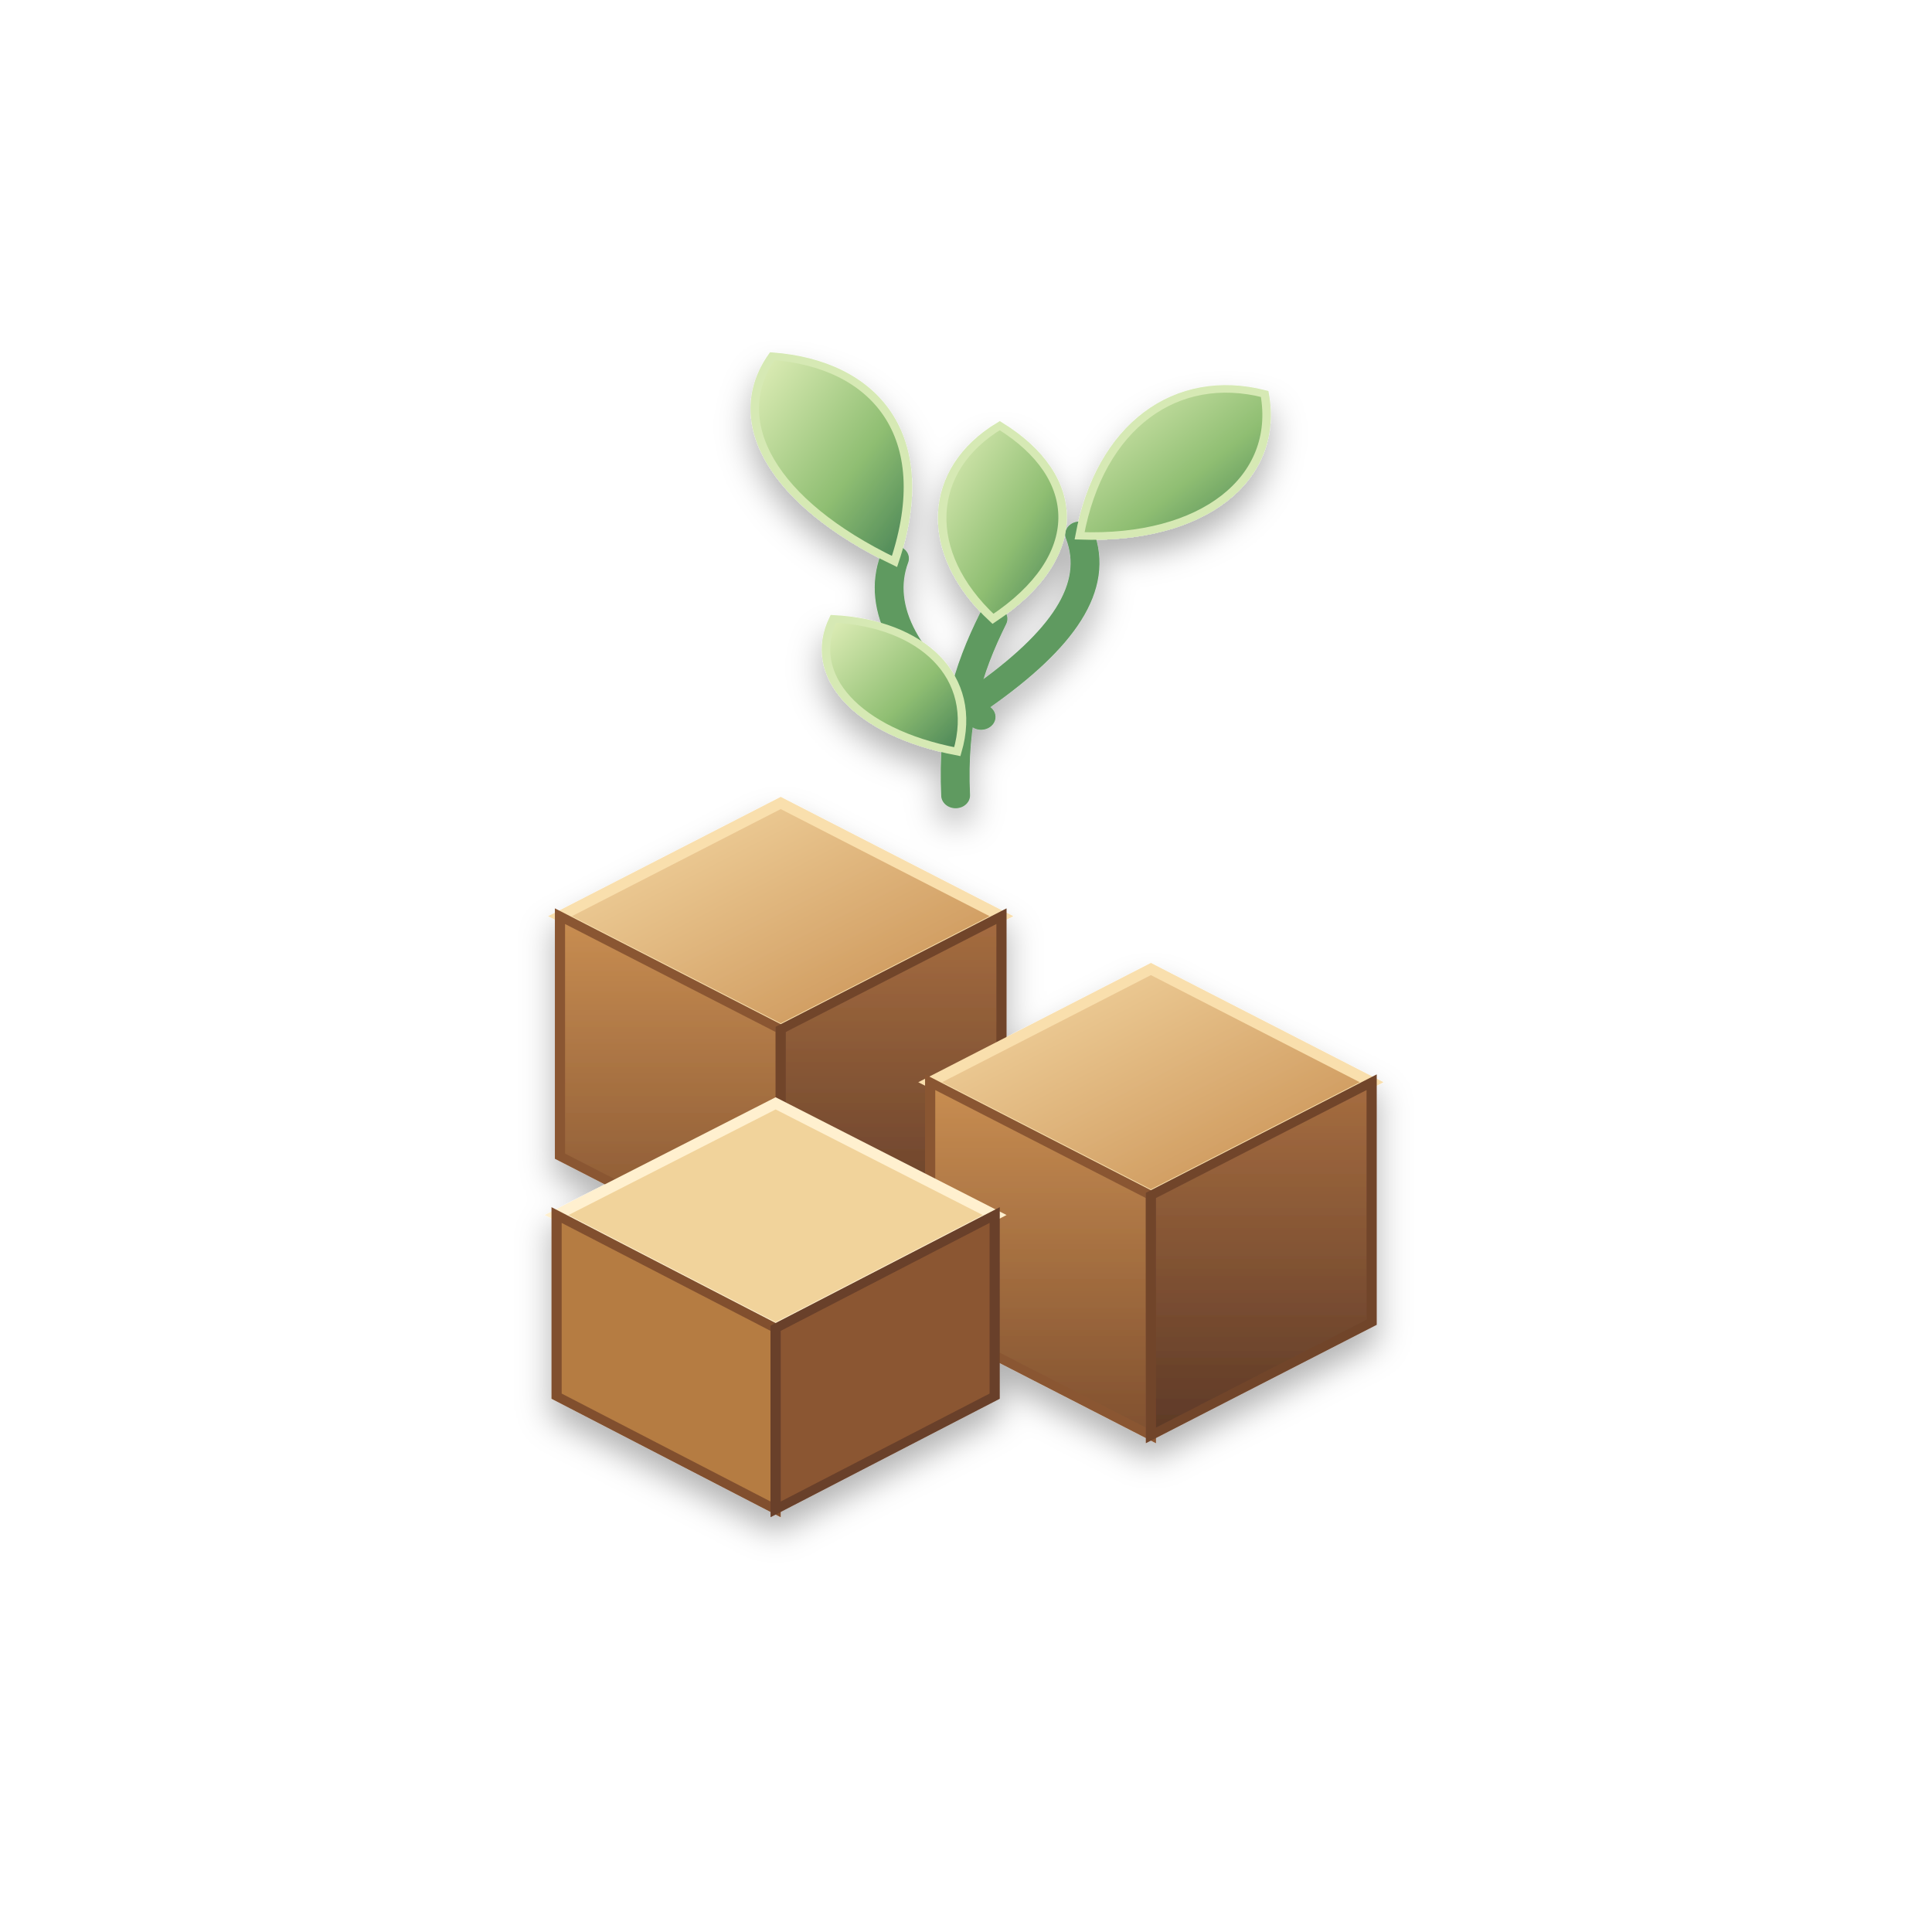
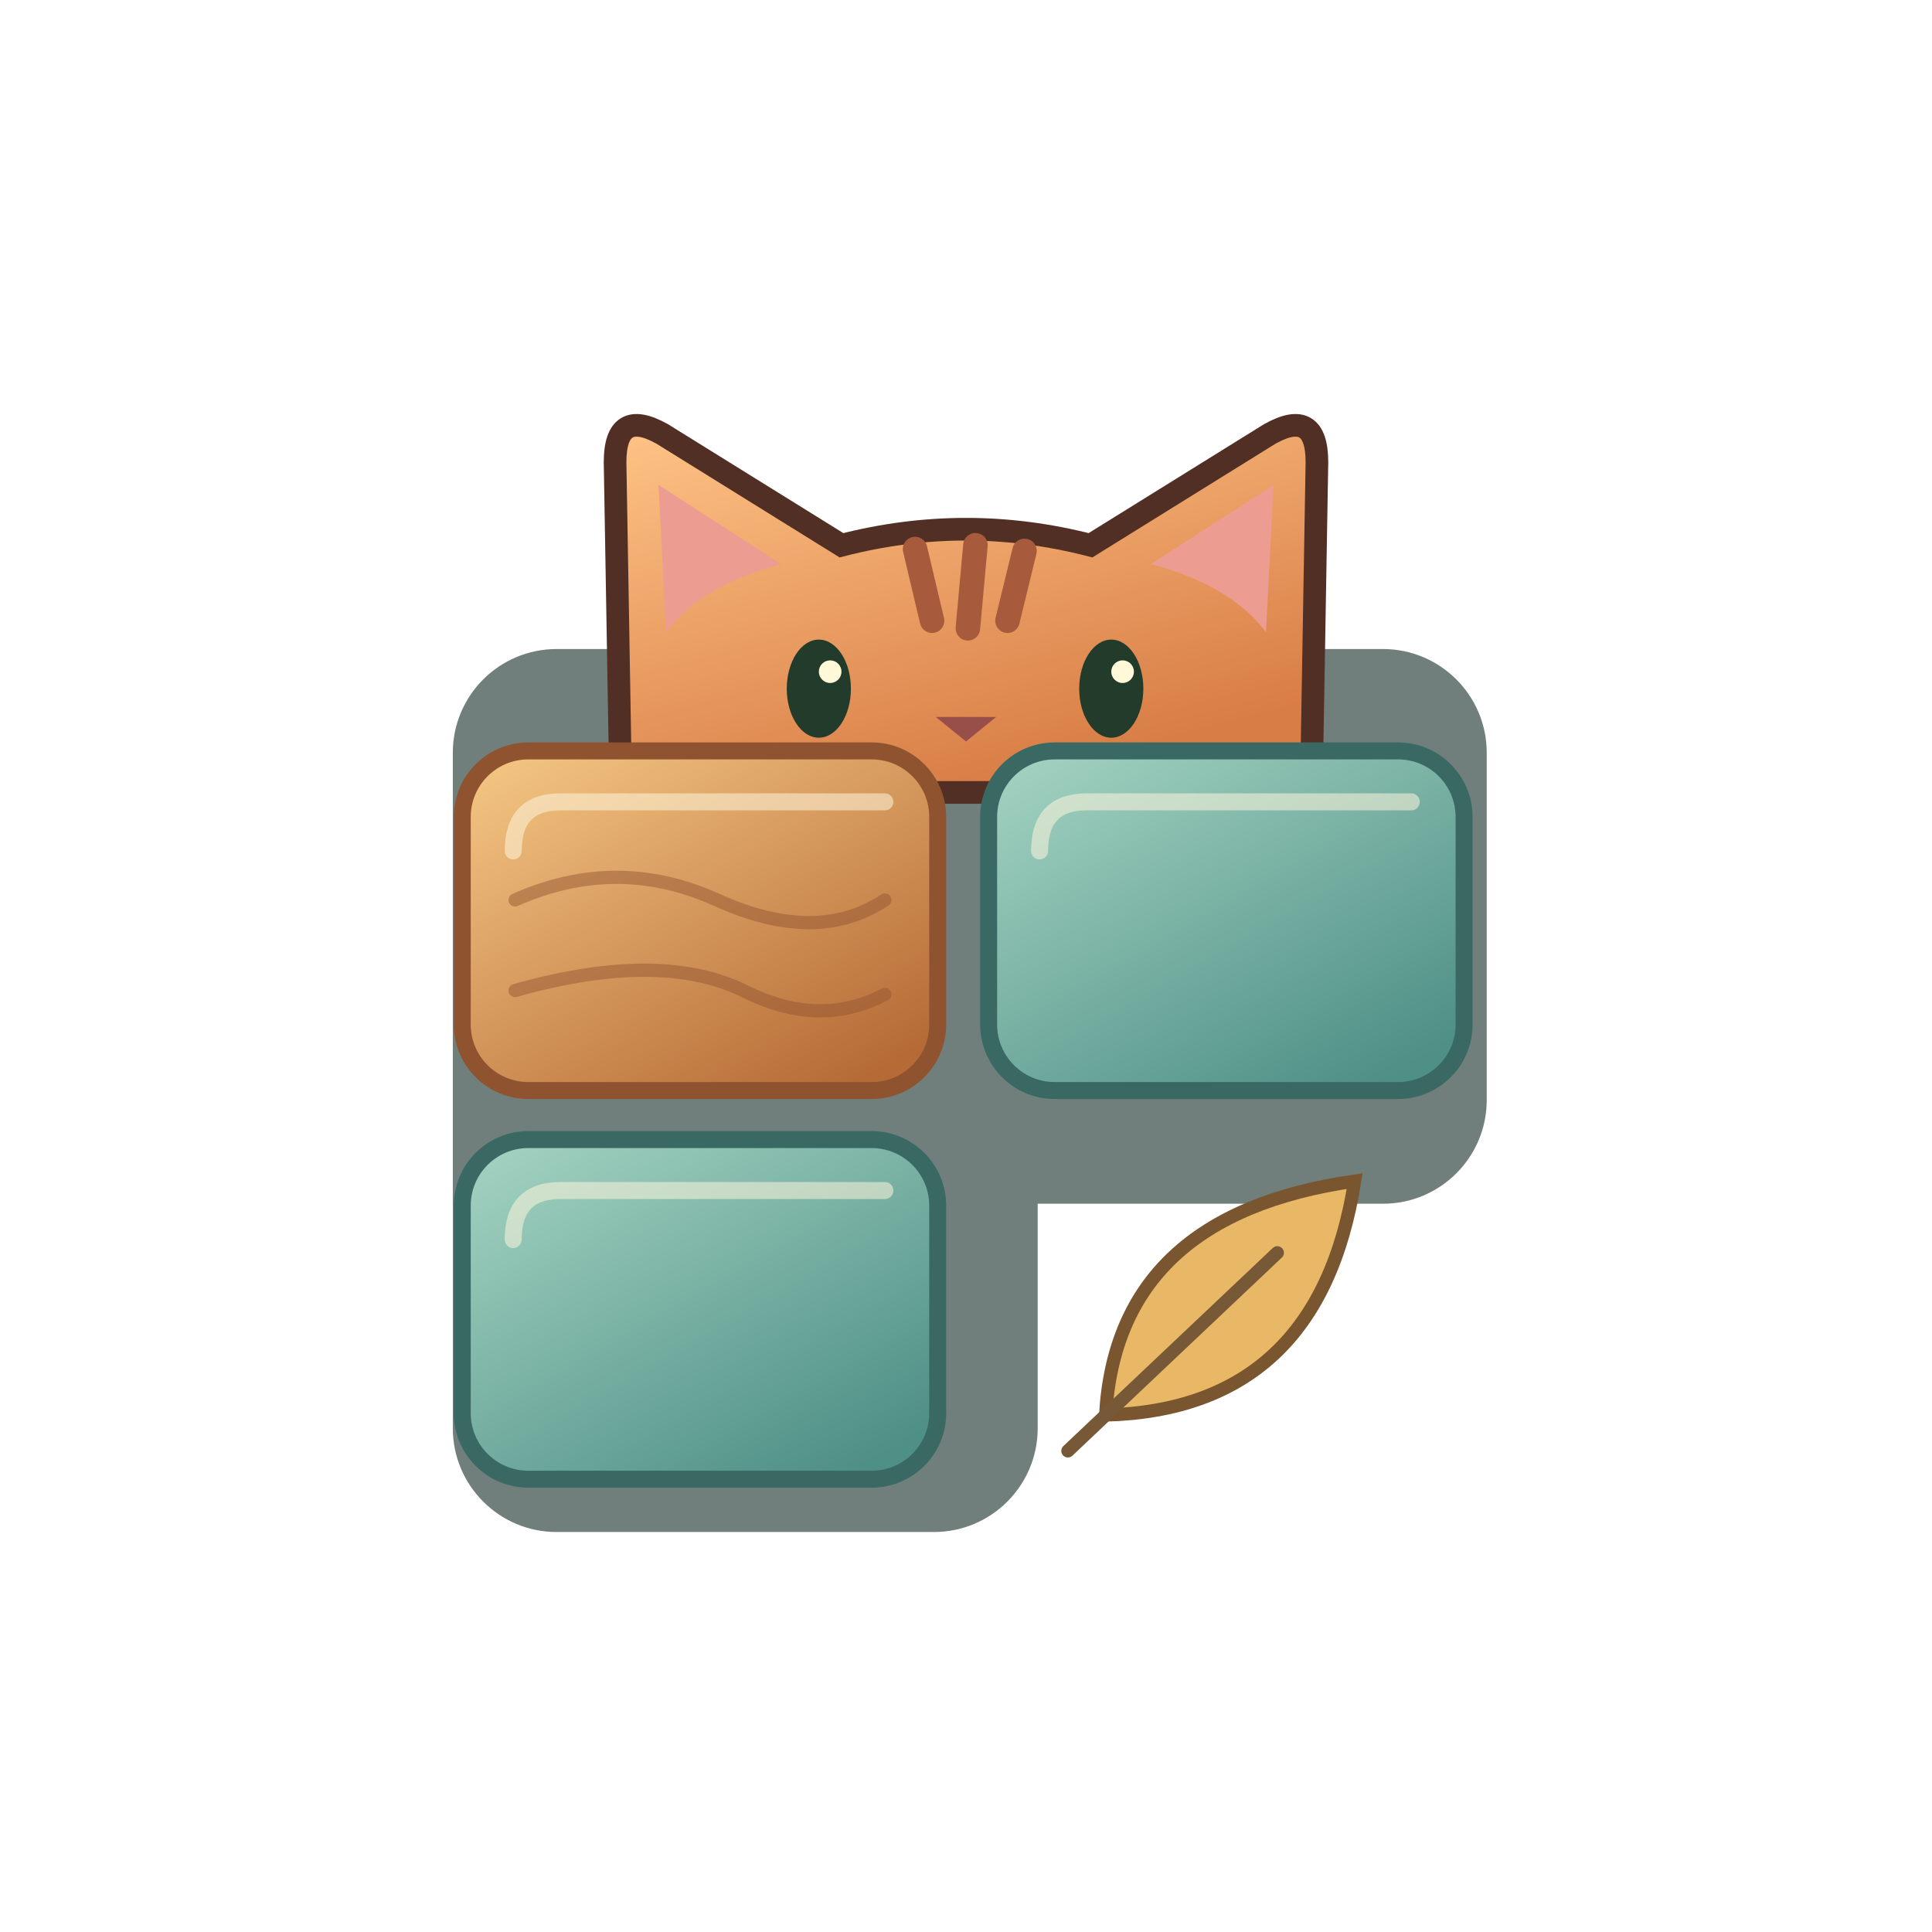
<svg xmlns="http://www.w3.org/2000/svg" width="1024" height="1024" viewBox="0 0 1024 1024">
  <defs>
-     <linearGradient id="top" x1="0" y1="0" x2="1" y2="1">
-       <stop stop-color="#F7DCA8" />
-       <stop offset="1" stop-color="#C58A4C" />
+     <linearGradient id="oak" x2=".8" y2="1">
+       <stop stop-color="#F6C986" />
+       <stop offset="1" stop-color="#B66B36" />
    </linearGradient>
-     <linearGradient id="left" x2="0" y2="1">
-       <stop stop-color="#C98E52" />
-       <stop offset="1" stop-color="#80502F" />
+     <linearGradient id="glaze" x2=".8" y2="1">
+       <stop stop-color="#A6D5C3" />
+       <stop offset="1" stop-color="#4E8F86" />
    </linearGradient>
-     <linearGradient id="right" x2="0" y2="1">
-       <stop stop-color="#A66D40" />
-       <stop offset="1" stop-color="#5D3927" />
+     <linearGradient id="fur" x2=".5" y2="1">
+       <stop stop-color="#FFC486" />
+       <stop offset="1" stop-color="#D87D46" />
    </linearGradient>
-     <linearGradient id="leaf" x1="0" y1="0" x2="1" y2="1">
-       <stop stop-color="#E1EFB9" />
-       <stop offset=".6" stop-color="#8FBE72" />
-       <stop offset="1" stop-color="#468255" />
-     </linearGradient>
-     <filter id="shadow" x="-30%" y="-30%" width="160%" height="180%">
-       <feGaussianBlur in="SourceAlpha" stdDeviation="10" />
-       <feOffset dy="12" />
-       <feComponentTransfer>
-         <feFuncA type="linear" slope=".30" />
-       </feComponentTransfer>
-       <feMerge>
-         <feMergeNode />
-         <feMergeNode in="SourceGraphic" />
-       </feMerge>
-     </filter>
  </defs>
-   <g transform="translate(52 100) scale(.9 .8)" filter="url(#shadow)">
-     <g stroke="#5E9A61" stroke-width="17" stroke-linecap="round" fill="none">
-       <path d="M505 402 C503 352 512 319 527 285" />
-       <path d="M520 350 C476 316 458 278 469 245" />
-       <path d="M520 337 C568 299 590 264 578 229" />
-     </g>
-     <g fill="url(#leaf)" stroke="#D6E9B4" stroke-width="5">
-       <path d="M469 247 C397 208 370 154 397 111 C457 116 494 163 469 247Z" />
-       <path d="M578 230 C590 157 635 121 687 136 C696 192 651 233 578 230Z" />
-       <path d="M527 285 C485 241 488 186 531 157 C580 191 582 244 527 285Z" />
-       <path d="M506 373 C446 360 417 322 433 285 C485 288 519 323 506 373Z" />
-     </g>
-     <g>
-       <path d="M272 482 L402 407 L532 482 L402 557Z" fill="url(#top)" stroke="#F9DFAD" stroke-width="7" />
-       <path d="M272 482 L402 557 V716 L272 641Z" fill="url(#left)" stroke="#8A5733" stroke-width="6" />
-       <path d="M532 482 L402 557 V716 L532 641Z" fill="url(#right)" stroke="#71452C" stroke-width="6" />
-       <path d="M490 592 L620 517 L750 592 L620 667Z" fill="url(#top)" stroke="#F9DFAD" stroke-width="7" />
-       <path d="M490 592 L620 667 V826 L490 751Z" fill="url(#left)" stroke="#8A5733" stroke-width="6" />
-       <path d="M750 592 L620 667 V826 L750 751Z" fill="url(#right)" stroke="#71452C" stroke-width="6" />
-       <path d="M270 680 L399 606 L528 680 L399 755Z" fill="#F1D39B" stroke="#FFF0CF" stroke-width="7" />
-       <path d="M270 680 L399 755 V875 L270 800Z" fill="#B57B43" stroke="#81502E" stroke-width="6" />
-       <path d="M528 680 L399 755 V875 L528 800Z" fill="#8B5633" stroke="#694029" stroke-width="6" />
-     </g>
+   <path fill="#0A221E" opacity=".58" d="M295 344h438a55 55 0 0 1 55 55v184a55 55 0 0 1-55 55H550v119a55 55 0 0 1-55 55H295a55 55 0 0 1-55-55V399a55 55 0 0 1 55-55Z" />
+   <path d="M329 420 326 245q0-29 25-15l95 59q66-17 132 0l95-59q25-14 25 15l-3 175Z" fill="url(#fur)" stroke="#512F25" stroke-width="12" />
+   <path d="m349 257 65 42q-42 11-61 36Zm326 0-65 42q42 11 61 36Z" fill="#ED9C91" />
+   <path d="m485 291 9 38m23-40-4 44m30-41-9 37" fill="none" stroke="#A85B3C" stroke-linecap="round" stroke-width="13" />
+   <ellipse cx="434" cy="365" rx="17" ry="26" fill="#233B2A" />
+   <ellipse cx="589" cy="365" rx="17" ry="26" fill="#233B2A" />
+   <circle cx="440" cy="356" r="6" fill="#FFF8D9" />
+   <circle cx="595" cy="356" r="6" fill="#FFF8D9" />
+   <path d="M496 380h32l-16 13Z" fill="#984F49" />
+   <g stroke-width="9">
+     <rect x="245" y="398" width="252" height="180" rx="35" fill="url(#oak)" stroke="#8F542F" />
+     <rect x="524" y="398" width="252" height="180" rx="35" fill="url(#glaze)" stroke="#3A6964" />
+     <rect x="245" y="604" width="252" height="180" rx="35" fill="url(#glaze)" stroke="#3A6964" />
  </g>
+   <path d="M272 451q0-26 25-26h172M551 451q0-26 25-26h172M272 657q0-26 25-26h172" fill="none" stroke="#FFF6DC" stroke-opacity=".54" stroke-linecap="round" stroke-width="9" />
+   <path d="M273 477q54-24 107 0t89 0M273 525q78-22 123 1 39 19 73 1" fill="none" stroke="#935530" stroke-opacity=".48" stroke-linecap="round" stroke-width="7" />
+   <path d="M586 750q6-106 132-124-19 121-132 124Z" fill="#E8B866" stroke="#79562F" stroke-width="7" />
+   <path d="m566 769 111-105" fill="none" stroke="#775938" stroke-linecap="round" stroke-width="7" />
</svg>
